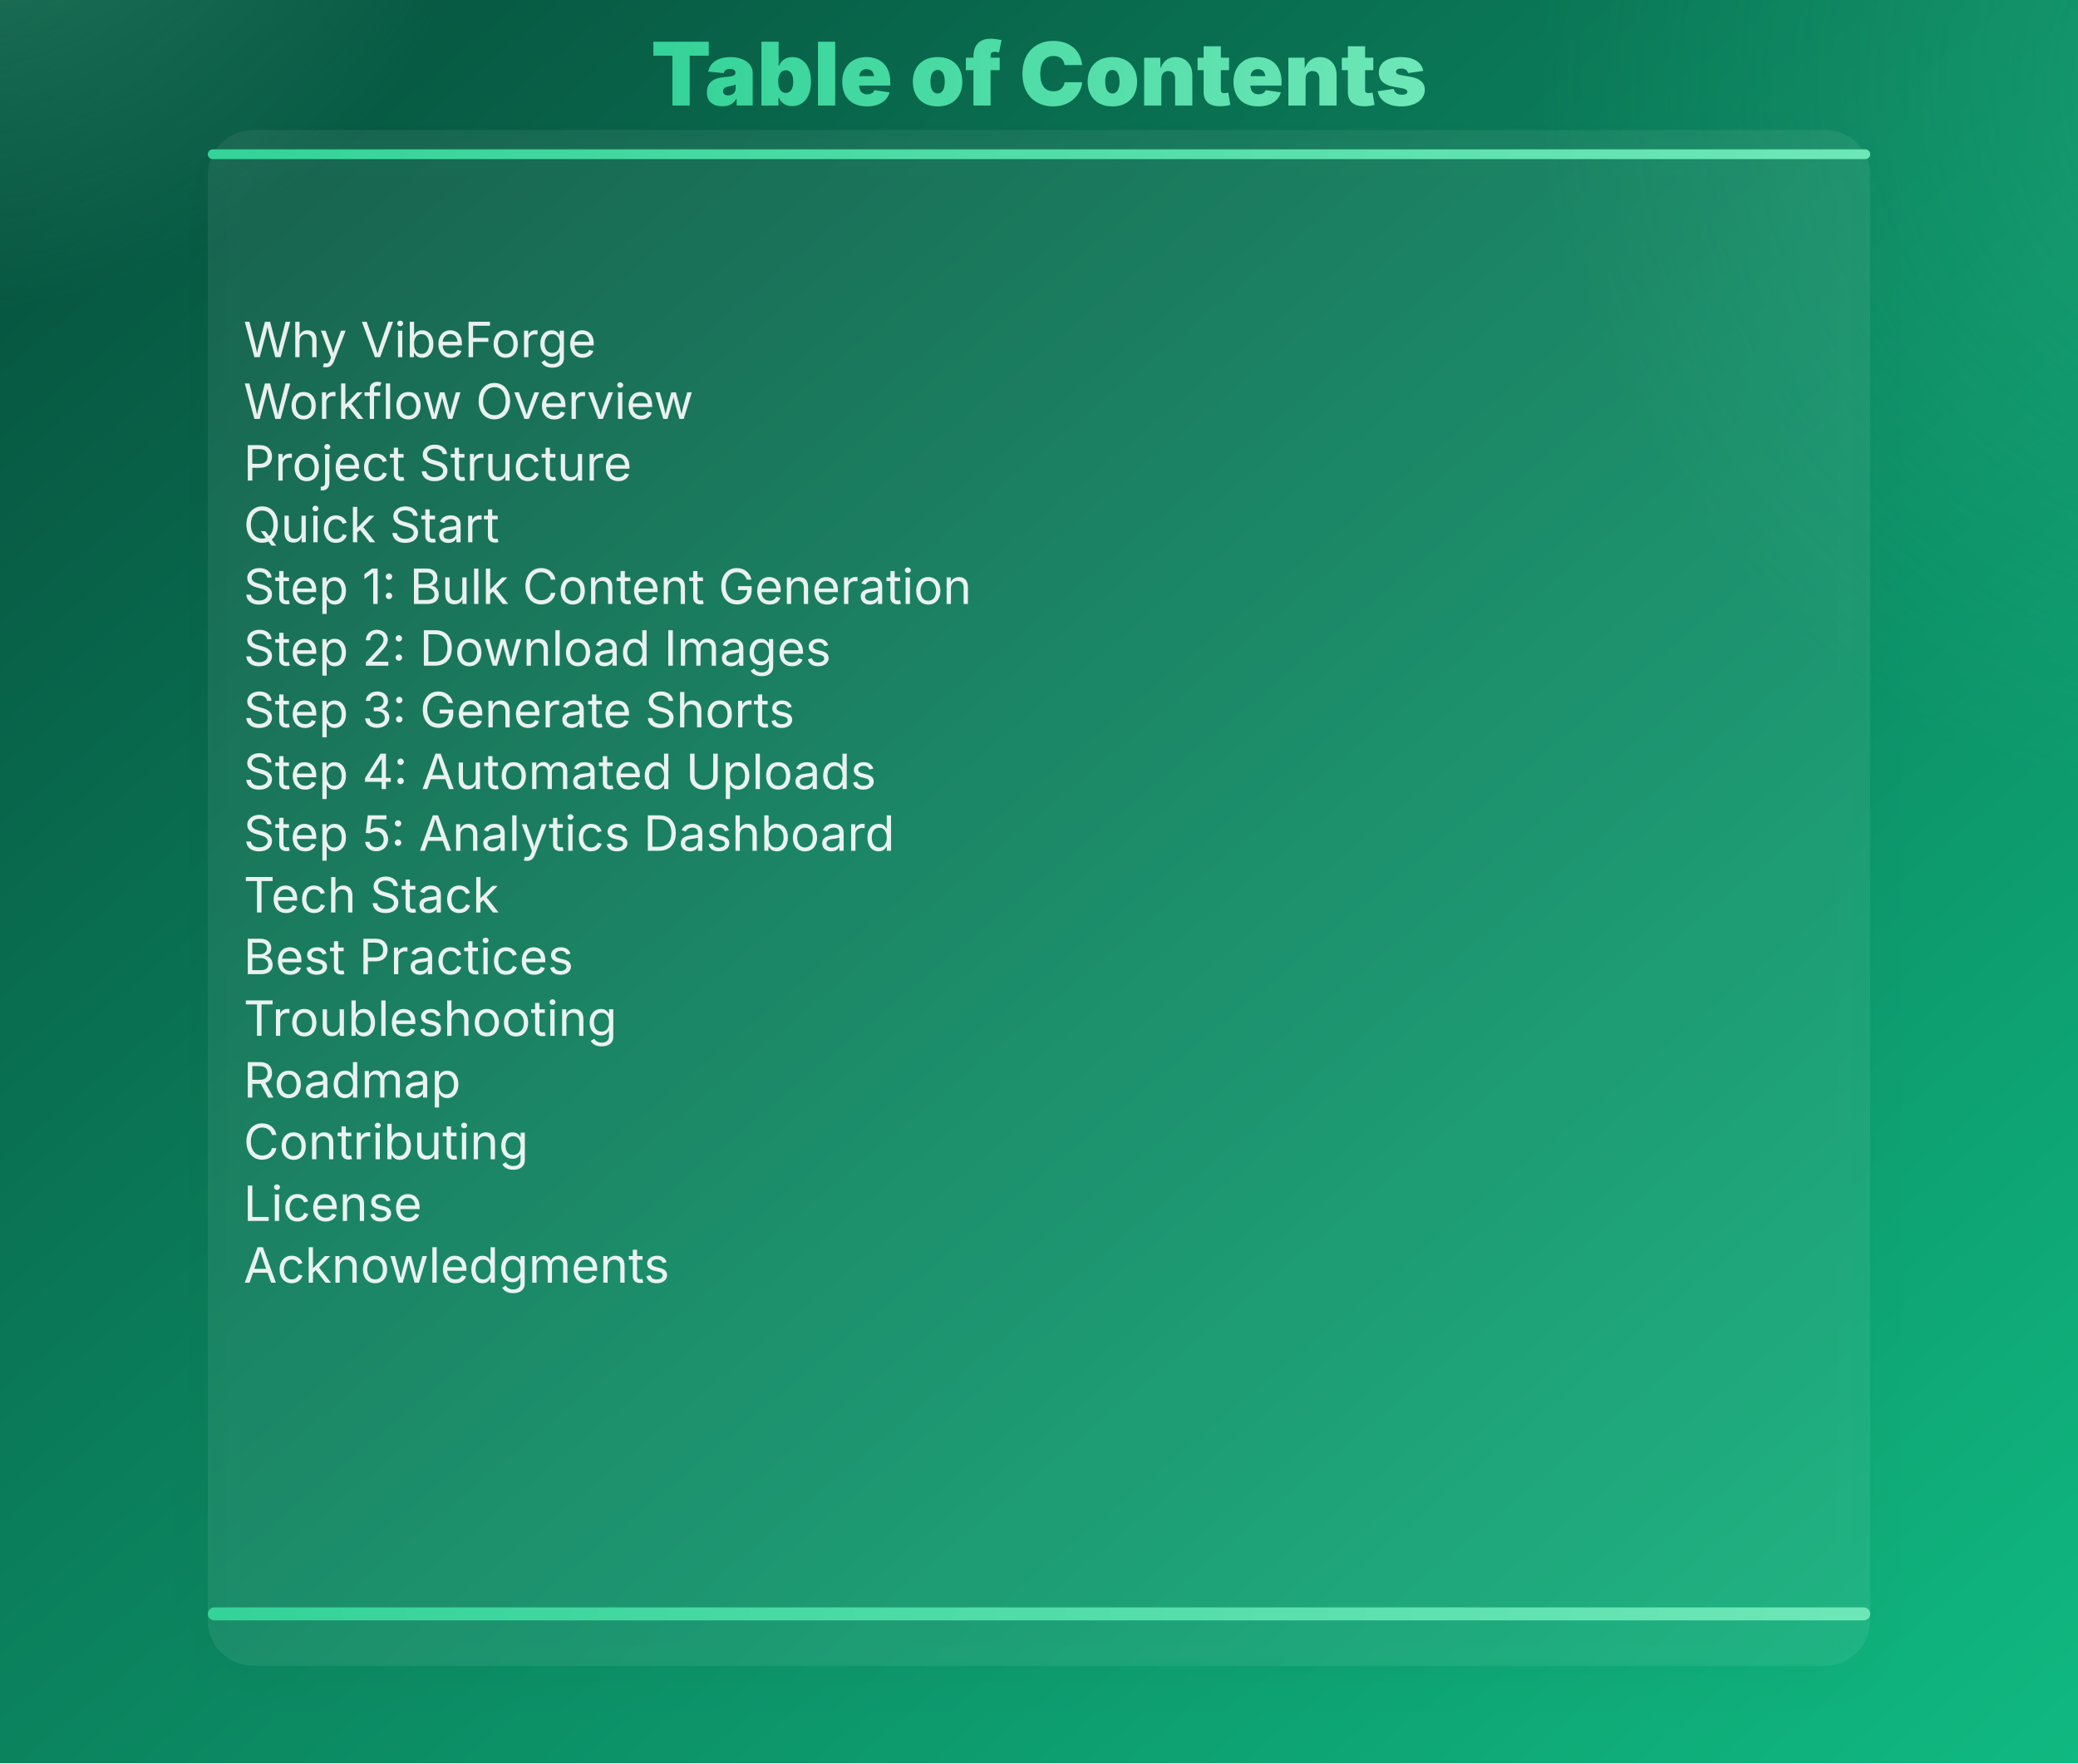
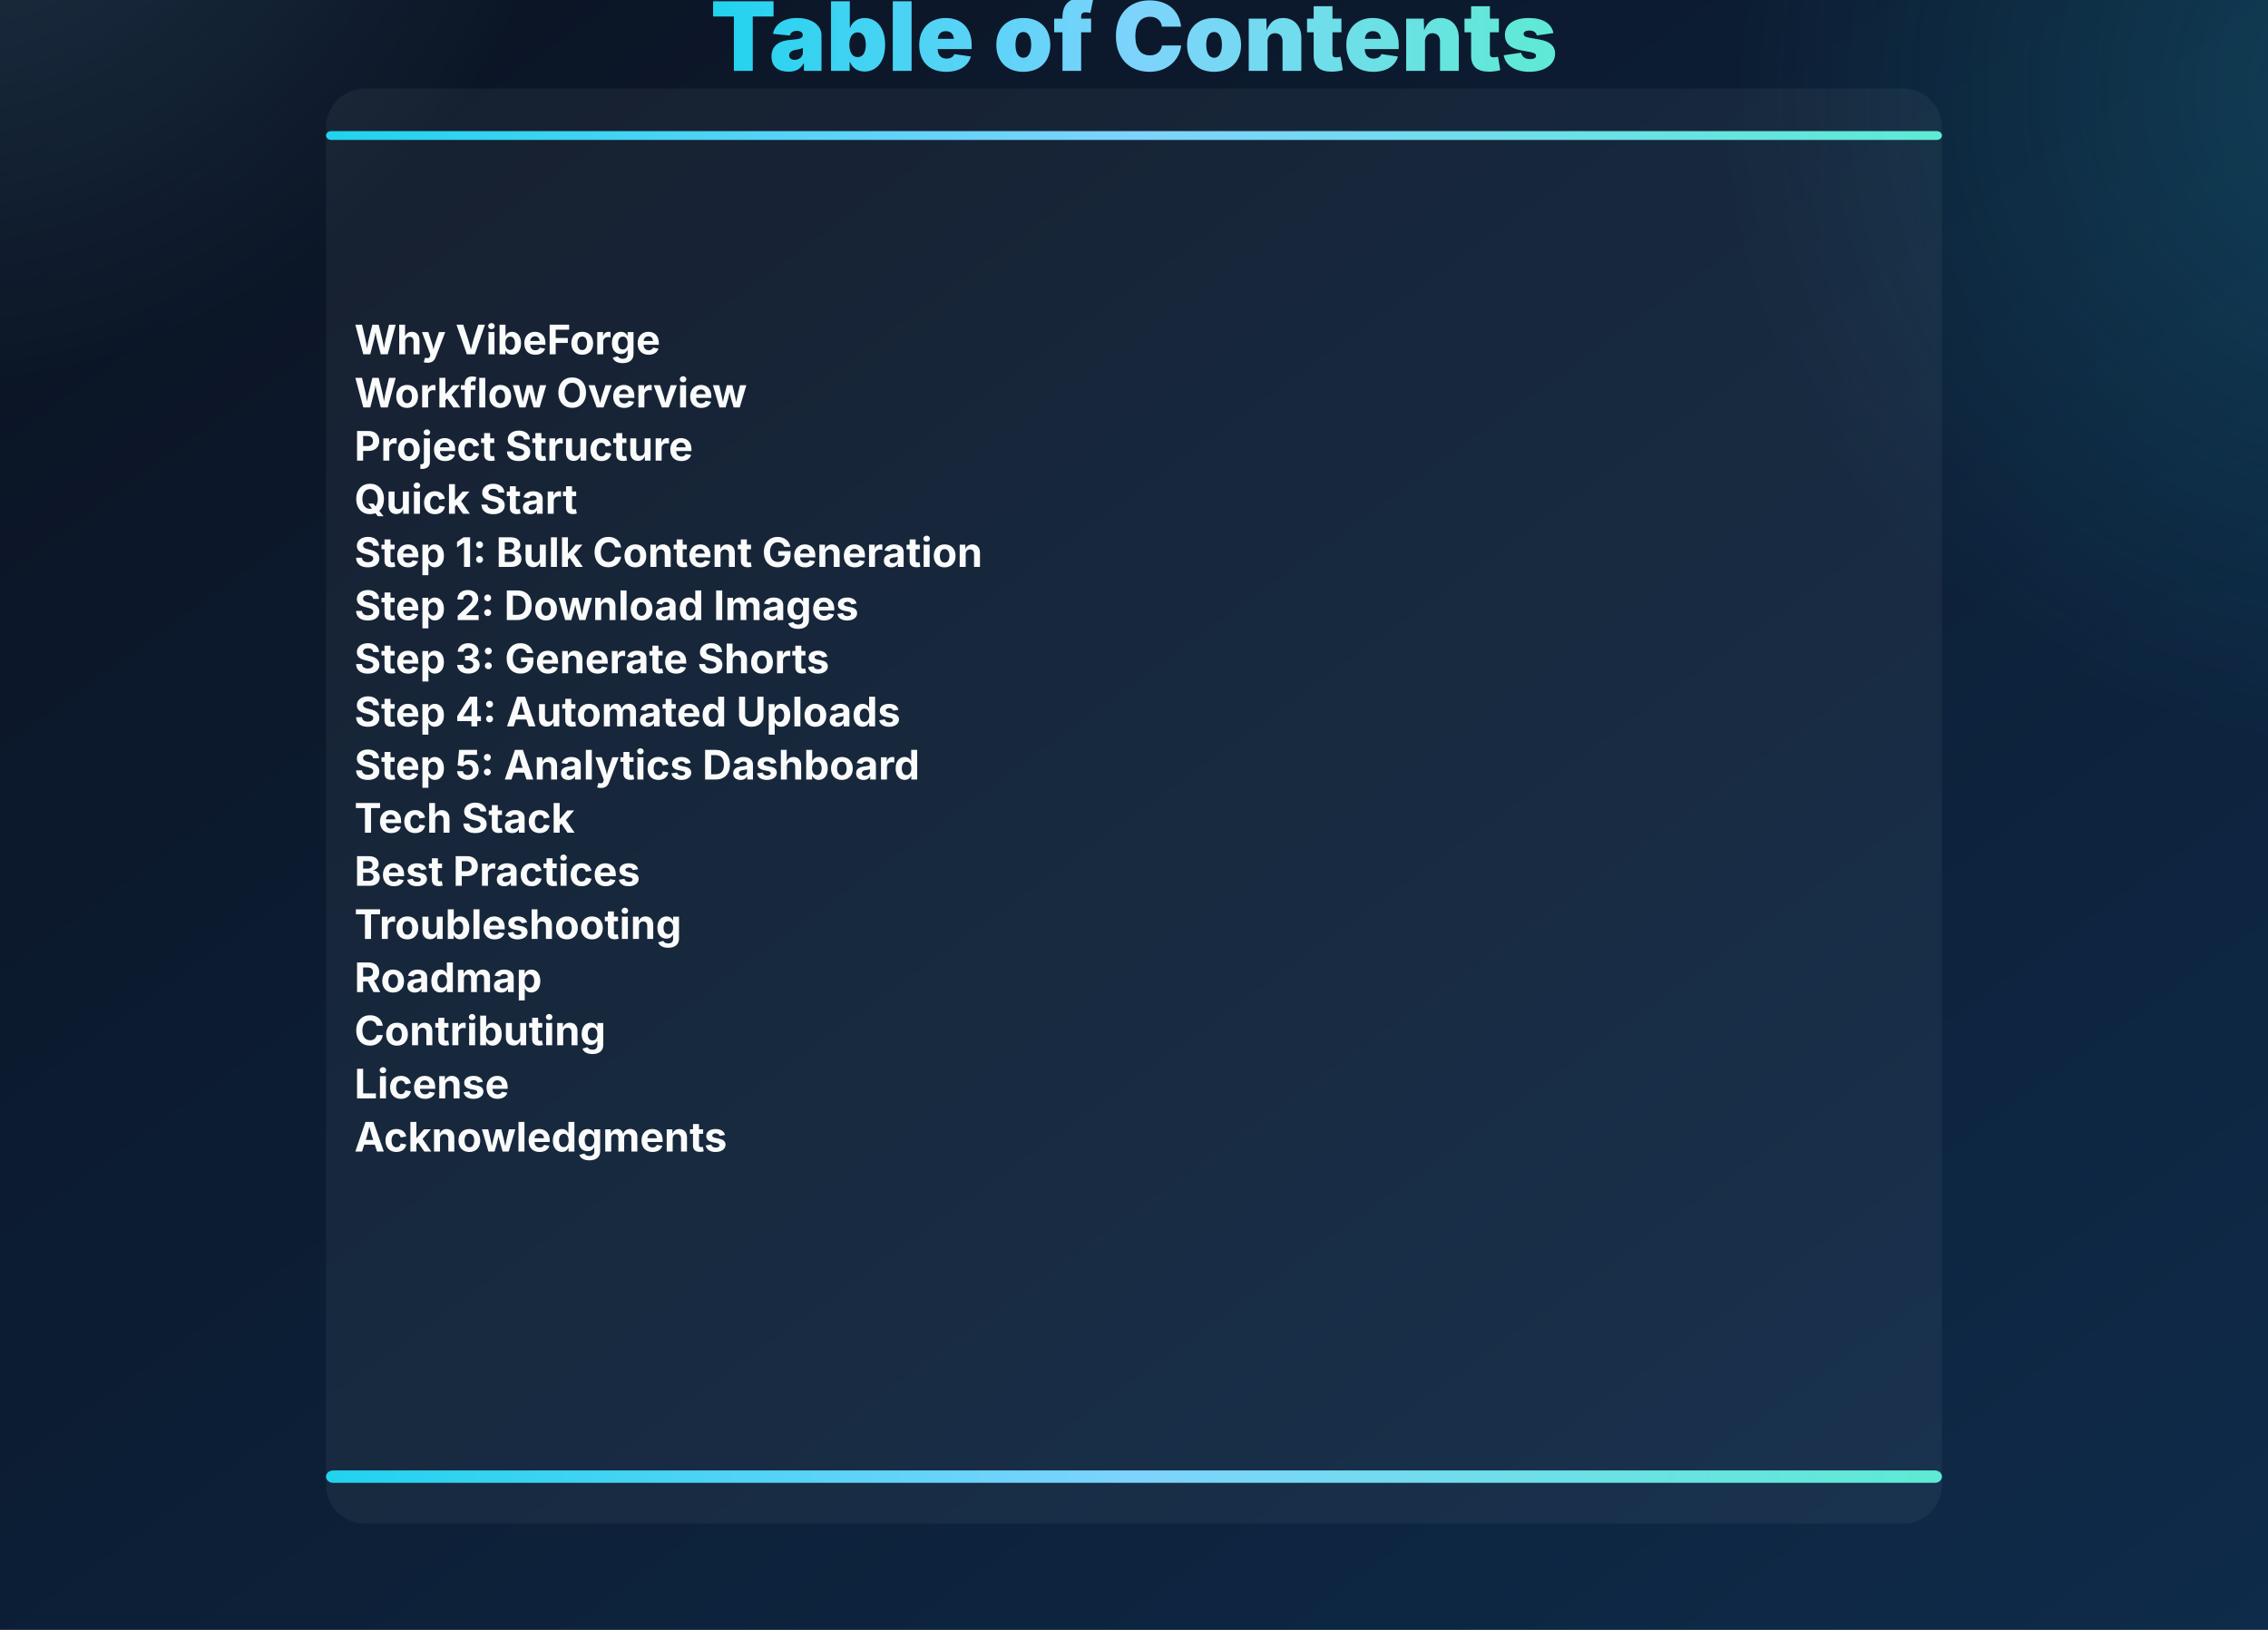
- <svg xmlns="http://www.w3.org/2000/svg" width="1280" height="1086" viewBox="0 0 1280 1086" role="img" aria-label="Table of Contents">
+ <svg xmlns="http://www.w3.org/2000/svg" width="1280" height="920" viewBox="0 0 1280 920" role="img" aria-label="Table of Contents">
  <defs>
    <linearGradient id="bg" x1="0%" y1="0%" x2="100%" y2="100%">
-       <stop offset="0%" stop-color="#064e3b" />
-       <stop offset="100%" stop-color="#10b981" />
+       <stop offset="0%" stop-color="#0b1221" />
+       <stop offset="100%" stop-color="#0e2b4a" />
    </linearGradient>
-     <linearGradient id="accent" x1="0%" y1="0%" x2="100%" y2="0%">
-       <stop offset="0%" stop-color="#34d399" />
-       <stop offset="100%" stop-color="#6ee7b7" />
+     <linearGradient id="accentH" x1="0%" y1="0%" x2="100%" y2="0%">
+       <stop offset="0%" stop-color="#22d3ee" />
+       <stop offset="50%" stop-color="#7dd3fc" />
+       <stop offset="100%" stop-color="#5eead4" />
    </linearGradient>
-     <radialGradient id="blob1" cx="20%" cy="10%" r="40%">
-       <stop offset="0%" stop-color="#6ee7b7" stop-opacity="0.35" />
-       <stop offset="100%" stop-color="#6ee7b7" stop-opacity="0" />
+     <radialGradient id="orb1" cx="18%" cy="16%" r="40%">
+       <stop offset="0%" stop-color="#7dd3fc" stop-opacity="0.20" />
+       <stop offset="100%" stop-color="#7dd3fc" stop-opacity="0" />
    </radialGradient>
-     <radialGradient id="blob2" cx="85%" cy="25%" r="45%">
-       <stop offset="0%" stop-color="#34d399" stop-opacity="0.28" />
-       <stop offset="100%" stop-color="#34d399" stop-opacity="0" />
+     <radialGradient id="orb2" cx="84%" cy="28%" r="40%">
+       <stop offset="0%" stop-color="#22d3ee" stop-opacity="0.18" />
+       <stop offset="100%" stop-color="#22d3ee" stop-opacity="0" />
    </radialGradient>
-     <filter id="shadow" x="-50%" y="-50%" width="200%" height="200%">
-       <feDropShadow dx="0" dy="8" stdDeviation="16" flood-color="rgba(0,0,0,0.4)" />
-     </filter>
-     <filter id="softGlow" x="-50%" y="-50%" width="200%" height="200%">
-       <feGaussianBlur stdDeviation="8" result="blur" />
-       <feMerge>
-         <feMergeNode in="blur" />
-         <feMergeNode in="SourceGraphic" />
-       </feMerge>
-     </filter>
  </defs>
  <rect width="100%" height="100%" fill="url(#bg)" />
-   <circle cx="230.4" cy="195.48" r="448.0" fill="url(#blob1)" />
-   <circle cx="1049.6" cy="304.08" r="512.0" fill="url(#blob2)" />
-   <g filter="url(#shadow)">
-     <rect x="128" y="80" width="1024" height="946" rx="28" ry="28" fill="rgba(255,255,255,0.06)" />
-   </g>
-   <text x="640.0" y="65" text-anchor="middle" font-family="Inter, system-ui, Segoe UI, Roboto, Arial, sans-serif" font-size="54" font-weight="900" fill="url(#accent)">Table of Contents</text>
-   <rect x="128" y="92" width="1024" height="6" rx="3" fill="url(#accent)" />
-   <text x="150" y="220" font-family="Inter, system-ui, Segoe UI, Roboto, Arial, sans-serif" font-size="30" fill="rgba(255,255,255,0.9)">
-     <tspan dx="0">Why VibeForge</tspan>
+   <circle cx="256.0" cy="165.6" r="460.8" fill="url(#orb1)" />
+   <circle cx="1024.0" cy="257.6" r="460.8" fill="url(#orb2)" />
+   <rect x="184" y="50" width="912" height="810" rx="22" ry="22" fill="rgba(255,255,255,0.05)" />
+   <text x="640.0" y="40" text-anchor="middle" font-family="Inter, system-ui, Segoe UI, Roboto, Arial, sans-serif" font-size="54" font-weight="900" fill="url(#accentH)">Table of Contents</text>
+   <rect x="184" y="74" width="912" height="5" rx="3" fill="url(#accentH)" />
+   <text x="200" y="200" font-family="Inter, system-ui, Segoe UI, Roboto, Arial, sans-serif" font-size="23" fill="rgba(255,255,255,0.98)">
+     <tspan font-weight="700" fill="rgba(255,255,255,0.98)">Why VibeForge</tspan>
  </text>
-   <text x="150" y="258" font-family="Inter, system-ui, Segoe UI, Roboto, Arial, sans-serif" font-size="30" fill="rgba(255,255,255,0.9)">
-     <tspan dx="0">Workflow Overview</tspan>
+   <text x="200" y="230" font-family="Inter, system-ui, Segoe UI, Roboto, Arial, sans-serif" font-size="23" fill="rgba(255,255,255,0.98)">
+     <tspan font-weight="700" fill="rgba(255,255,255,0.98)">Workflow Overview</tspan>
  </text>
-   <text x="150" y="296" font-family="Inter, system-ui, Segoe UI, Roboto, Arial, sans-serif" font-size="30" fill="rgba(255,255,255,0.9)">
-     <tspan dx="0">Project Structure</tspan>
+   <text x="200" y="260" font-family="Inter, system-ui, Segoe UI, Roboto, Arial, sans-serif" font-size="23" fill="rgba(255,255,255,0.98)">
+     <tspan font-weight="700" fill="rgba(255,255,255,0.98)">Project Structure</tspan>
  </text>
-   <text x="150" y="334" font-family="Inter, system-ui, Segoe UI, Roboto, Arial, sans-serif" font-size="30" fill="rgba(255,255,255,0.9)">
-     <tspan dx="0">Quick Start</tspan>
+   <text x="200" y="290" font-family="Inter, system-ui, Segoe UI, Roboto, Arial, sans-serif" font-size="23" fill="rgba(255,255,255,0.98)">
+     <tspan font-weight="700" fill="rgba(255,255,255,0.98)">Quick Start</tspan>
  </text>
-   <text x="150" y="372" font-family="Inter, system-ui, Segoe UI, Roboto, Arial, sans-serif" font-size="30" fill="rgba(255,255,255,0.9)">
-     <tspan dx="0">Step 1: Bulk Content Generation</tspan>
+   <text x="200" y="320" font-family="Inter, system-ui, Segoe UI, Roboto, Arial, sans-serif" font-size="23" fill="rgba(255,255,255,0.98)">
+     <tspan font-weight="700" fill="rgba(255,255,255,0.98)">Step 1: Bulk Content Generation</tspan>
  </text>
-   <text x="150" y="410" font-family="Inter, system-ui, Segoe UI, Roboto, Arial, sans-serif" font-size="30" fill="rgba(255,255,255,0.9)">
-     <tspan dx="0">Step 2: Download Images</tspan>
+   <text x="200" y="350" font-family="Inter, system-ui, Segoe UI, Roboto, Arial, sans-serif" font-size="23" fill="rgba(255,255,255,0.98)">
+     <tspan font-weight="700" fill="rgba(255,255,255,0.98)">Step 2: Download Images</tspan>
  </text>
-   <text x="150" y="448" font-family="Inter, system-ui, Segoe UI, Roboto, Arial, sans-serif" font-size="30" fill="rgba(255,255,255,0.9)">
-     <tspan dx="0">Step 3: Generate Shorts</tspan>
+   <text x="200" y="380" font-family="Inter, system-ui, Segoe UI, Roboto, Arial, sans-serif" font-size="23" fill="rgba(255,255,255,0.98)">
+     <tspan font-weight="700" fill="rgba(255,255,255,0.98)">Step 3: Generate Shorts</tspan>
  </text>
-   <text x="150" y="486" font-family="Inter, system-ui, Segoe UI, Roboto, Arial, sans-serif" font-size="30" fill="rgba(255,255,255,0.9)">
-     <tspan dx="0">Step 4: Automated Uploads</tspan>
+   <text x="200" y="410" font-family="Inter, system-ui, Segoe UI, Roboto, Arial, sans-serif" font-size="23" fill="rgba(255,255,255,0.98)">
+     <tspan font-weight="700" fill="rgba(255,255,255,0.98)">Step 4: Automated Uploads</tspan>
  </text>
-   <text x="150" y="524" font-family="Inter, system-ui, Segoe UI, Roboto, Arial, sans-serif" font-size="30" fill="rgba(255,255,255,0.9)">
-     <tspan dx="0">Step 5: Analytics Dashboard</tspan>
+   <text x="200" y="440" font-family="Inter, system-ui, Segoe UI, Roboto, Arial, sans-serif" font-size="23" fill="rgba(255,255,255,0.98)">
+     <tspan font-weight="700" fill="rgba(255,255,255,0.98)">Step 5: Analytics Dashboard</tspan>
  </text>
-   <text x="150" y="562" font-family="Inter, system-ui, Segoe UI, Roboto, Arial, sans-serif" font-size="30" fill="rgba(255,255,255,0.9)">
-     <tspan dx="0">Tech Stack</tspan>
+   <text x="200" y="470" font-family="Inter, system-ui, Segoe UI, Roboto, Arial, sans-serif" font-size="23" fill="rgba(255,255,255,0.98)">
+     <tspan font-weight="700" fill="rgba(255,255,255,0.98)">Tech Stack</tspan>
  </text>
-   <text x="150" y="600" font-family="Inter, system-ui, Segoe UI, Roboto, Arial, sans-serif" font-size="30" fill="rgba(255,255,255,0.9)">
-     <tspan dx="0">Best Practices</tspan>
+   <text x="200" y="500" font-family="Inter, system-ui, Segoe UI, Roboto, Arial, sans-serif" font-size="23" fill="rgba(255,255,255,0.98)">
+     <tspan font-weight="700" fill="rgba(255,255,255,0.98)">Best Practices</tspan>
  </text>
-   <text x="150" y="638" font-family="Inter, system-ui, Segoe UI, Roboto, Arial, sans-serif" font-size="30" fill="rgba(255,255,255,0.9)">
-     <tspan dx="0">Troubleshooting</tspan>
+   <text x="200" y="530" font-family="Inter, system-ui, Segoe UI, Roboto, Arial, sans-serif" font-size="23" fill="rgba(255,255,255,0.98)">
+     <tspan font-weight="700" fill="rgba(255,255,255,0.98)">Troubleshooting</tspan>
  </text>
-   <text x="150" y="676" font-family="Inter, system-ui, Segoe UI, Roboto, Arial, sans-serif" font-size="30" fill="rgba(255,255,255,0.9)">
-     <tspan dx="0">Roadmap</tspan>
+   <text x="200" y="560" font-family="Inter, system-ui, Segoe UI, Roboto, Arial, sans-serif" font-size="23" fill="rgba(255,255,255,0.98)">
+     <tspan font-weight="700" fill="rgba(255,255,255,0.98)">Roadmap</tspan>
  </text>
-   <text x="150" y="714" font-family="Inter, system-ui, Segoe UI, Roboto, Arial, sans-serif" font-size="30" fill="rgba(255,255,255,0.9)">
-     <tspan dx="0">Contributing</tspan>
+   <text x="200" y="590" font-family="Inter, system-ui, Segoe UI, Roboto, Arial, sans-serif" font-size="23" fill="rgba(255,255,255,0.98)">
+     <tspan font-weight="700" fill="rgba(255,255,255,0.98)">Contributing</tspan>
  </text>
-   <text x="150" y="752" font-family="Inter, system-ui, Segoe UI, Roboto, Arial, sans-serif" font-size="30" fill="rgba(255,255,255,0.9)">
-     <tspan dx="0">License</tspan>
+   <text x="200" y="620" font-family="Inter, system-ui, Segoe UI, Roboto, Arial, sans-serif" font-size="23" fill="rgba(255,255,255,0.98)">
+     <tspan font-weight="700" fill="rgba(255,255,255,0.98)">License</tspan>
  </text>
-   <text x="150" y="790" font-family="Inter, system-ui, Segoe UI, Roboto, Arial, sans-serif" font-size="30" fill="rgba(255,255,255,0.9)">
-     <tspan dx="0">Acknowledgments</tspan>
+   <text x="200" y="650" font-family="Inter, system-ui, Segoe UI, Roboto, Arial, sans-serif" font-size="23" fill="rgba(255,255,255,0.98)">
+     <tspan font-weight="700" fill="rgba(255,255,255,0.98)">Acknowledgments</tspan>
  </text>
-   <rect x="128" y="990" width="1024" height="8" rx="4" fill="url(#accent)" />
+   <rect x="184" y="830" width="912" height="7" rx="4" fill="url(#accentH)" />
</svg>
